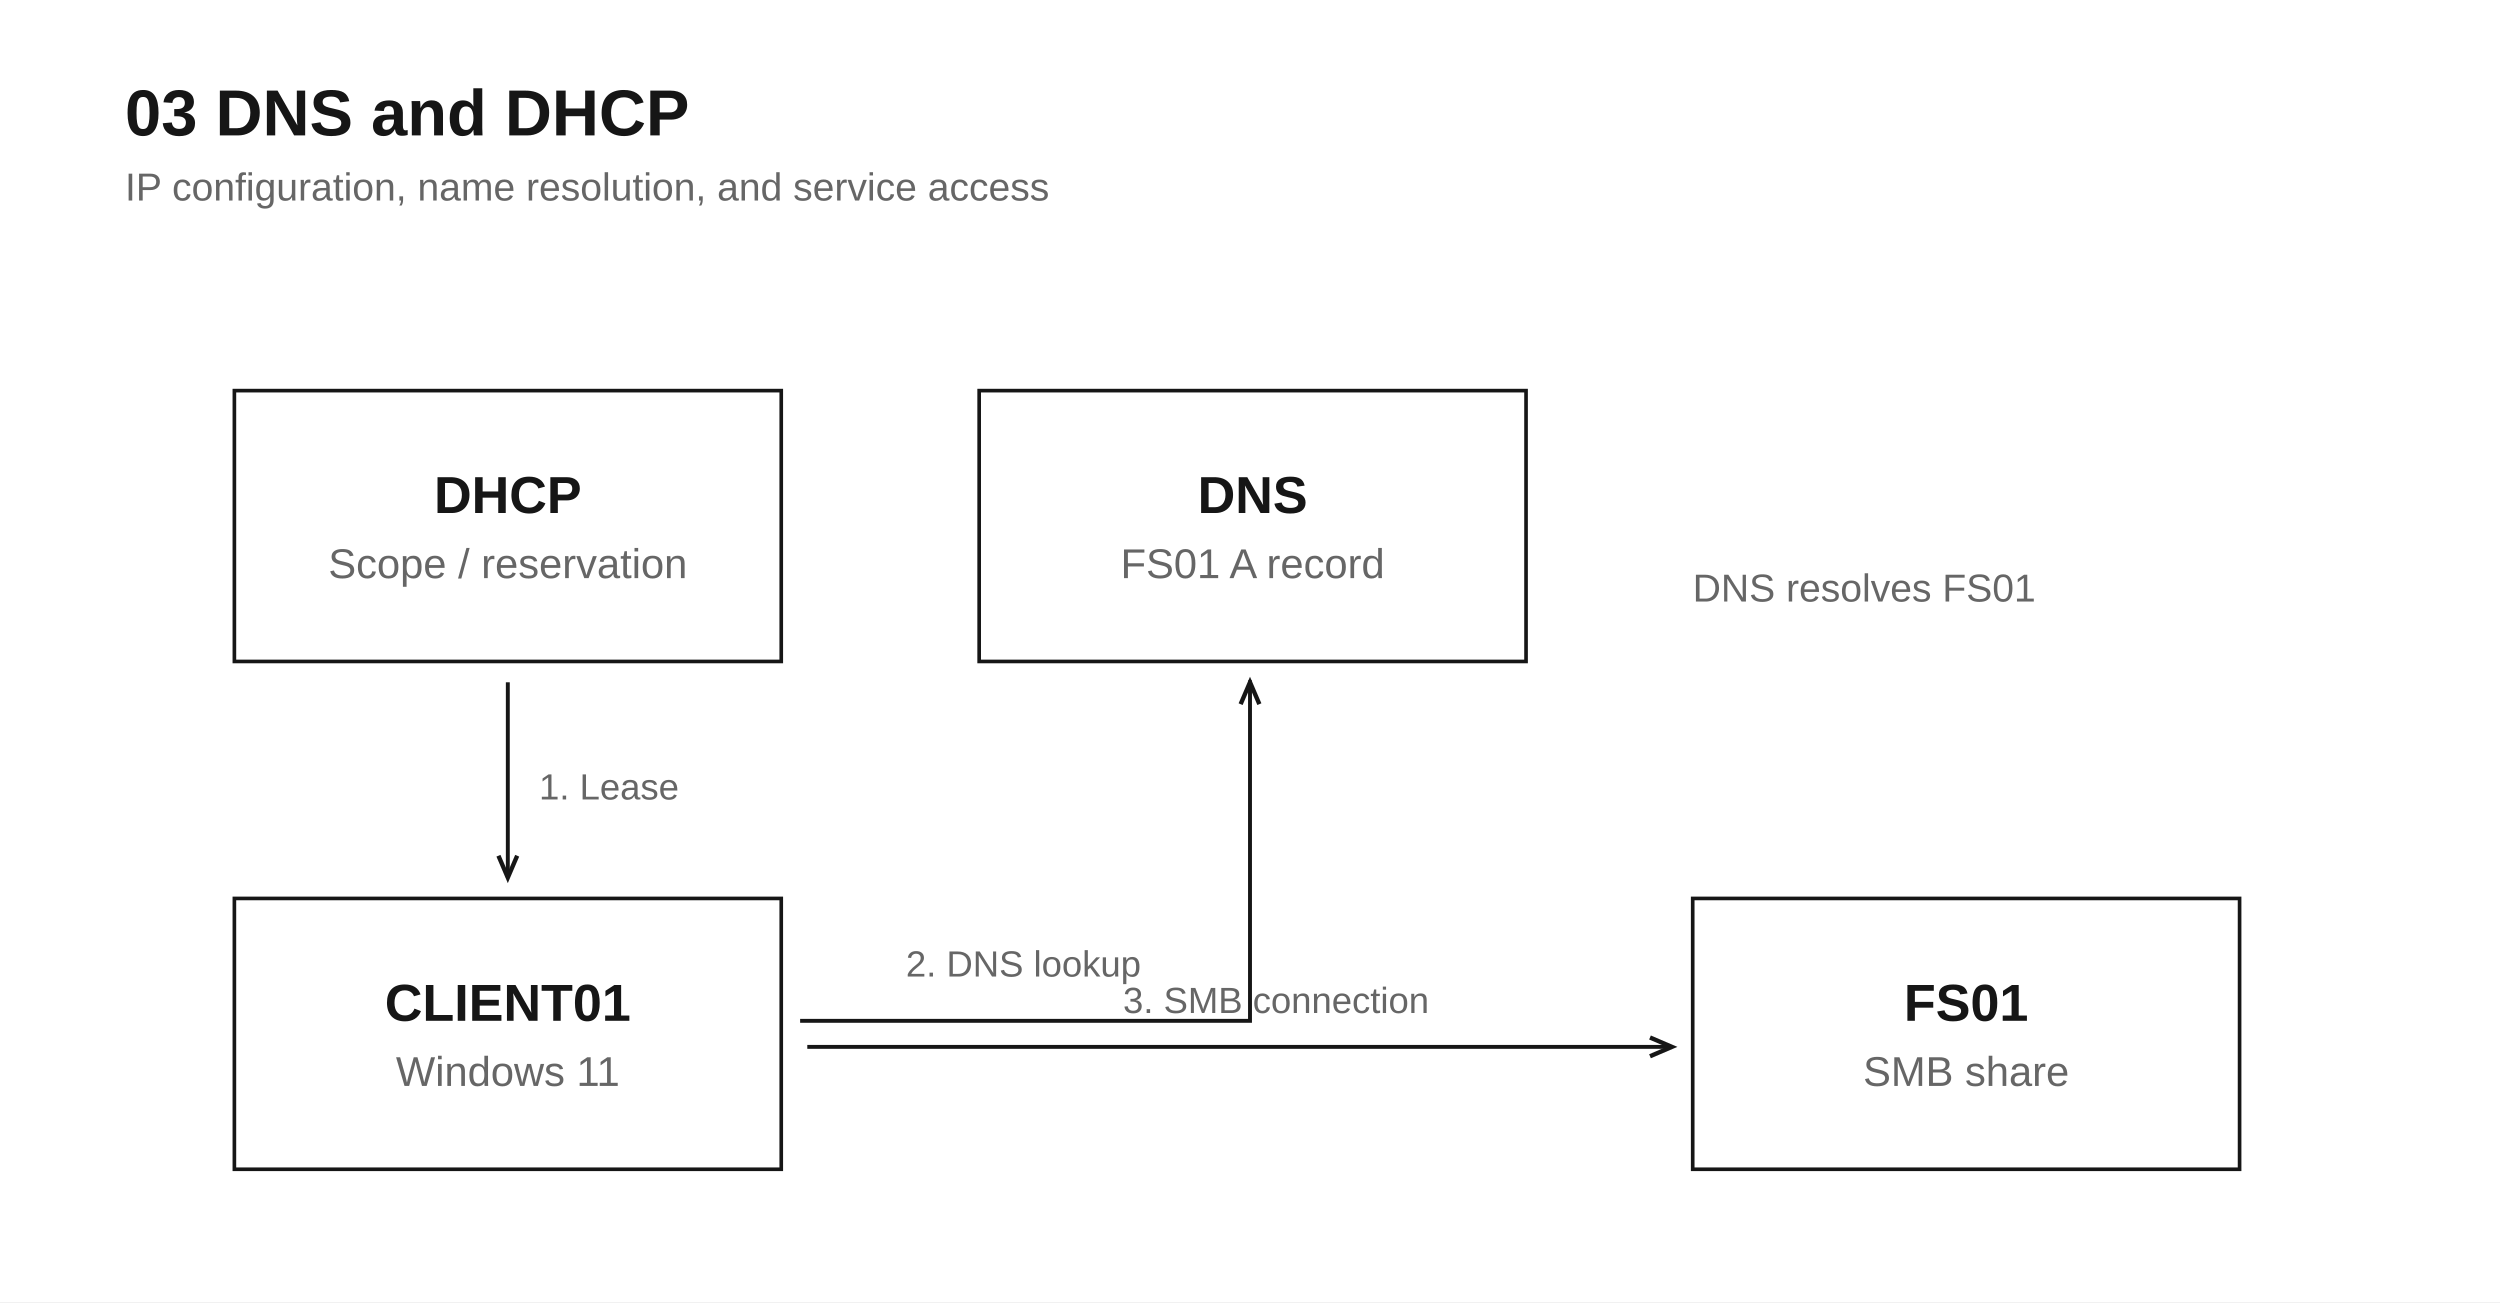
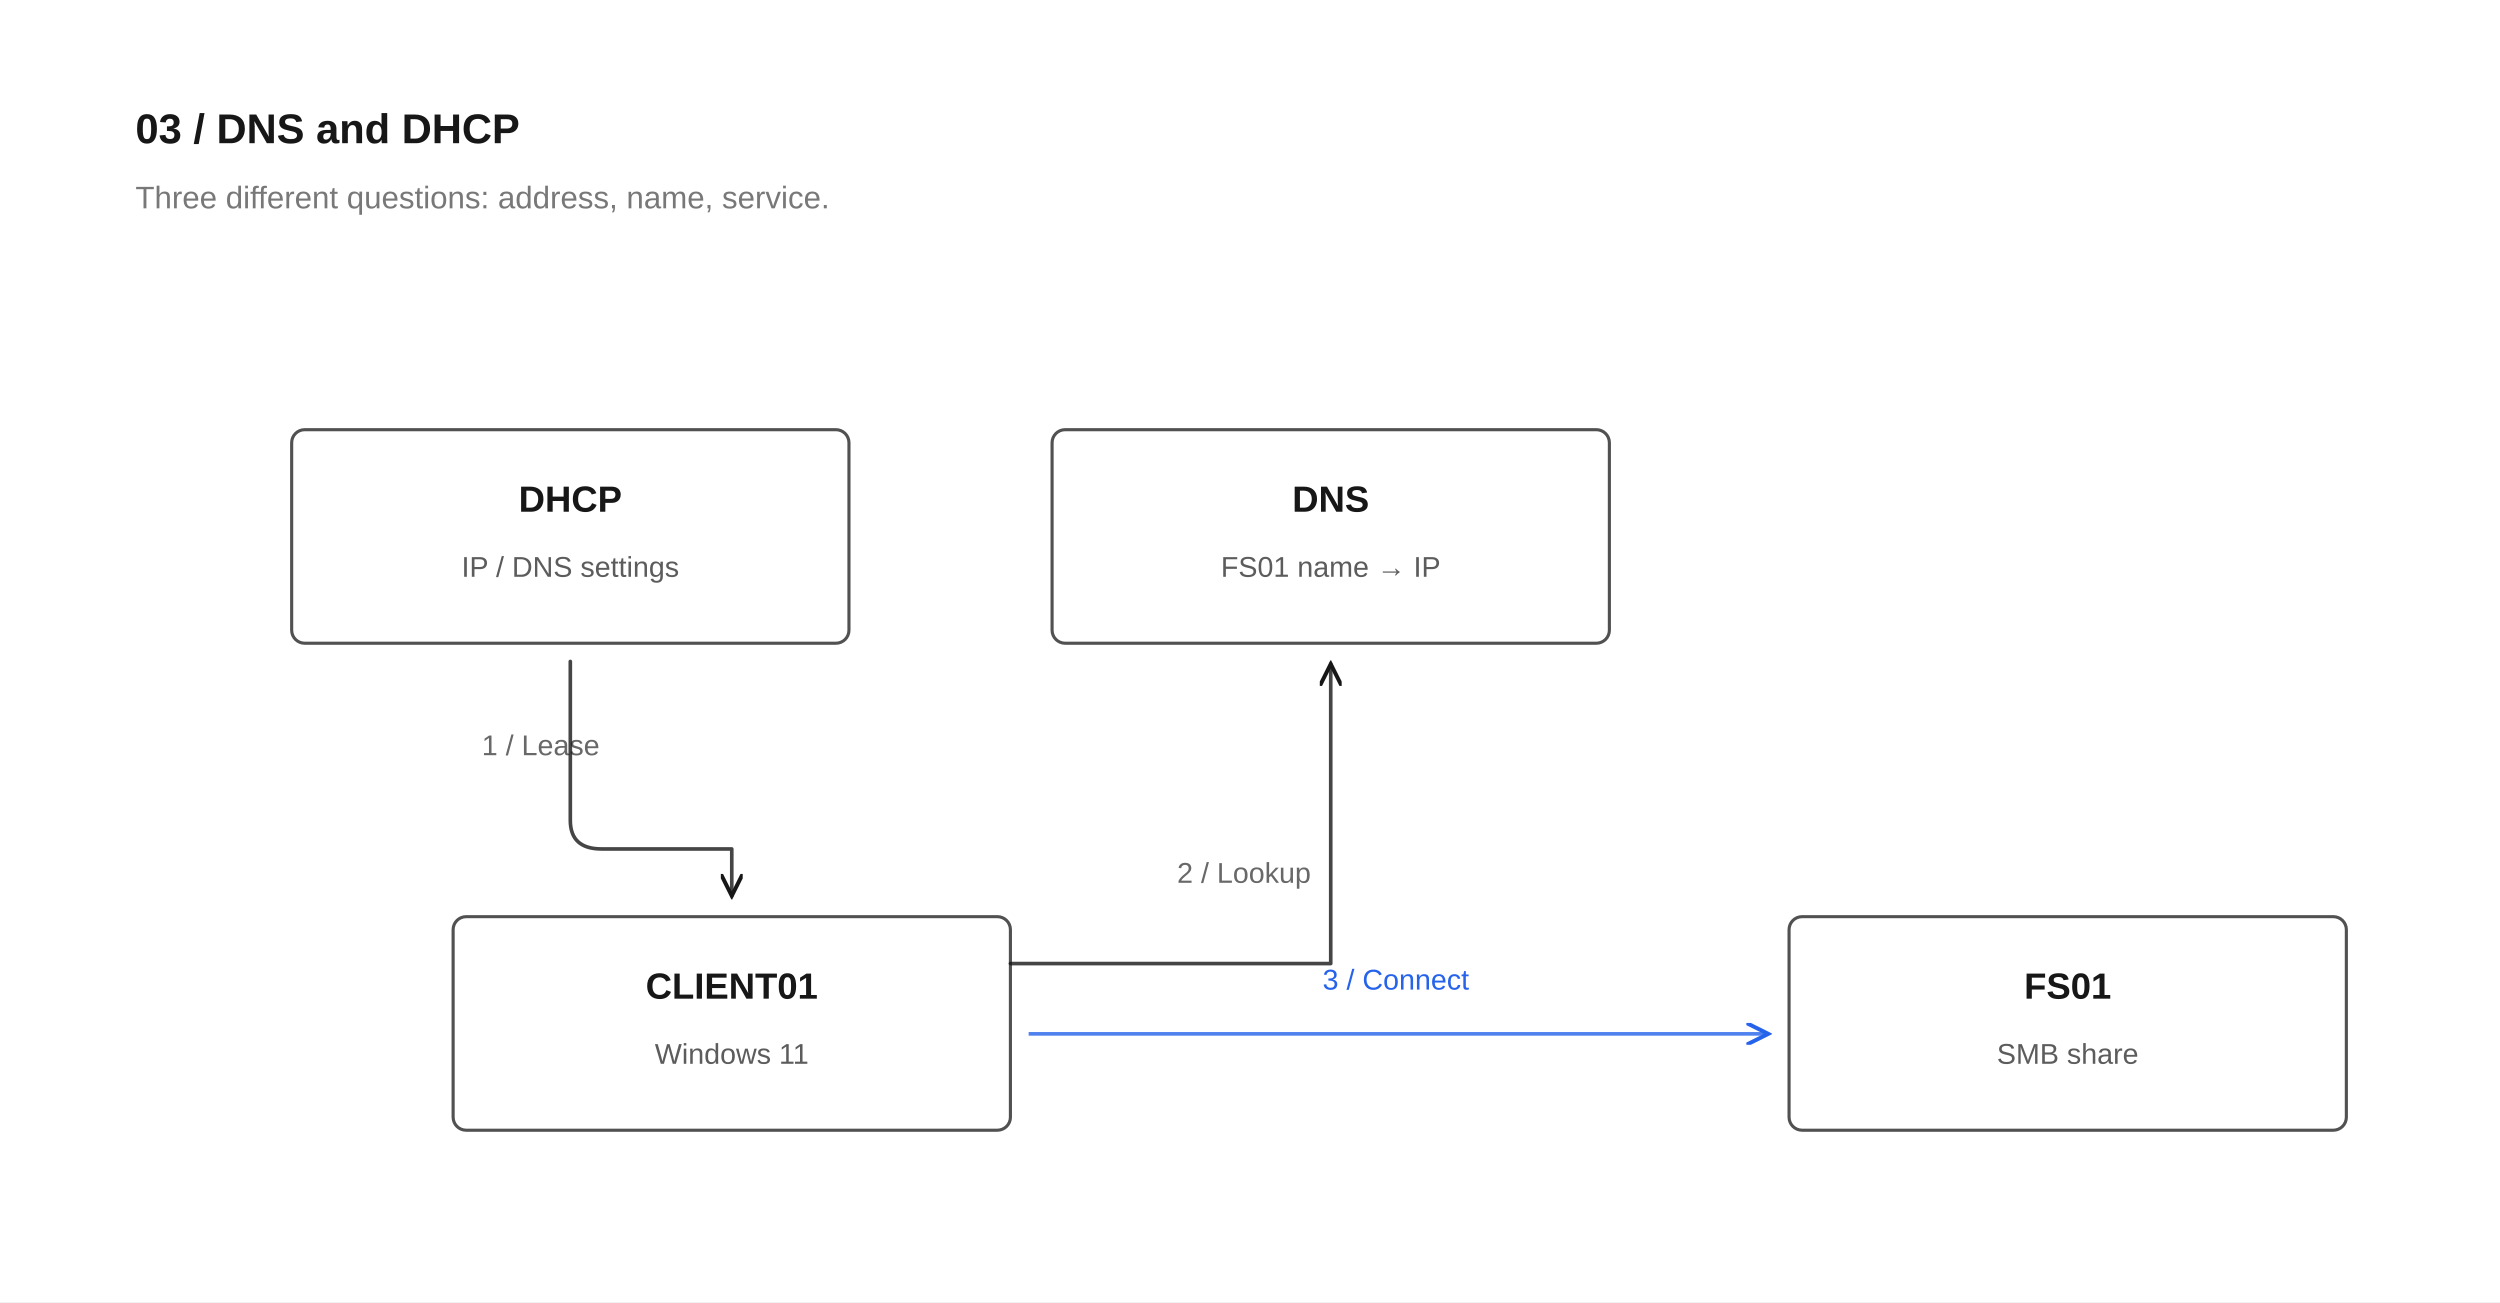
- <svg xmlns="http://www.w3.org/2000/svg" width="960" height="500" viewBox="0 0 960 500" role="img" aria-label="CLIENT01 gets an IP lease from DHCP, resolves FS01 through DNS, and accesses FS01 by SMB.">
+ <svg xmlns="http://www.w3.org/2000/svg" width="960" height="500" viewBox="0 0 960 500" role="img" aria-label="Client gets IP configuration from DHCP, queries DNS, and connects to FS01.">
  <defs>
-     <marker id="arrow" markerWidth="8" markerHeight="8" refX="8" refY="4" viewBox="0 0 10 8" orient="auto">
-       <path d="M1 1 L8 4 L1 7" fill="none" stroke="#161616" stroke-width="1.4" />
+     <marker id="dark-arrow" markerWidth="7" markerHeight="7" refX="6" refY="3" viewBox="0 0 7 6" orient="auto">
+       <path d="M0 0 L6 3 L0 6" fill="none" stroke="#171717" stroke-width="1.1" />
+     </marker>
+     <marker id="blue-arrow" markerWidth="7" markerHeight="7" refX="6" refY="3" viewBox="0 0 7 6" orient="auto">
+       <path d="M0 0 L6 3 L0 6" fill="none" stroke="#2563EB" stroke-width="1.1" />
    </marker>
  </defs>
  <rect width="960" height="500" fill="#FFFFFF" />
-   <text x="48" y="52" fill="#161616" font-family="Segoe UI, Arial, sans-serif" font-size="25" font-weight="600" text-anchor="start" letter-spacing="0">03  DNS and DHCP</text>
-   <text x="48" y="77" fill="#666666" font-family="Segoe UI, Arial, sans-serif" font-size="15" font-weight="400" text-anchor="start" letter-spacing="0">IP configuration, name resolution, and service access</text>
-   <rect x="90" y="150" width="210" height="104" rx="0" fill="#FFFFFF" stroke="#161616" stroke-width="1.4" />
-   <text x="195" y="197" fill="#161616" font-family="Segoe UI, Arial, sans-serif" font-size="20" font-weight="600" text-anchor="middle" letter-spacing="0">DHCP</text>
-   <text x="195" y="222" fill="#666666" font-family="Segoe UI, Arial, sans-serif" font-size="16" font-weight="400" text-anchor="middle" letter-spacing="0">Scope  /  reservation</text>
-   <rect x="376" y="150" width="210" height="104" rx="0" fill="#FFFFFF" stroke="#161616" stroke-width="1.4" />
-   <text x="481" y="197" fill="#161616" font-family="Segoe UI, Arial, sans-serif" font-size="20" font-weight="600" text-anchor="middle" letter-spacing="0">DNS</text>
-   <text x="481" y="222" fill="#666666" font-family="Segoe UI, Arial, sans-serif" font-size="16" font-weight="400" text-anchor="middle" letter-spacing="0">FS01 A record</text>
-   <rect x="90" y="345" width="210" height="104" rx="0" fill="#FFFFFF" stroke="#161616" stroke-width="1.4" />
-   <text x="195" y="392" fill="#161616" font-family="Segoe UI, Arial, sans-serif" font-size="20" font-weight="600" text-anchor="middle" letter-spacing="0">CLIENT01</text>
-   <text x="195" y="417" fill="#666666" font-family="Segoe UI, Arial, sans-serif" font-size="16" font-weight="400" text-anchor="middle" letter-spacing="0">Windows 11</text>
-   <rect x="650" y="345" width="210" height="104" rx="0" fill="#FFFFFF" stroke="#161616" stroke-width="1.4" />
-   <text x="755" y="392" fill="#161616" font-family="Segoe UI, Arial, sans-serif" font-size="20" font-weight="600" text-anchor="middle" letter-spacing="0">FS01</text>
-   <text x="755" y="417" fill="#666666" font-family="Segoe UI, Arial, sans-serif" font-size="16" font-weight="400" text-anchor="middle" letter-spacing="0">SMB share</text>
-   <line x1="195" y1="262" x2="195" y2="337" stroke="#161616" stroke-width="1.5" marker-end="url(#arrow)" />
-   <text x="207" y="307" fill="#666666" font-family="Segoe UI, Arial, sans-serif" font-size="14" font-weight="400" text-anchor="start" letter-spacing="0">1. Lease</text>
-   <path d="M308 392 H480 V262" fill="none" stroke="#161616" stroke-width="1.5" stroke-linecap="square" stroke-linejoin="miter" marker-end="url(#arrow)" />
-   <text x="393" y="375" fill="#666666" font-family="Segoe UI, Arial, sans-serif" font-size="14" font-weight="400" text-anchor="middle" letter-spacing="0">2. DNS lookup</text>
-   <line x1="310" y1="402" x2="642" y2="402" stroke="#161616" stroke-width="1.5" marker-end="url(#arrow)" />
-   <text x="490" y="389" fill="#666666" font-family="Segoe UI, Arial, sans-serif" font-size="14" font-weight="400" text-anchor="middle" letter-spacing="0">3. SMB connection</text>
-   <text x="650" y="231" fill="#666666" font-family="Segoe UI, Arial, sans-serif" font-size="15" font-weight="400" text-anchor="start" letter-spacing="0">DNS resolves FS01</text>
+   <text x="52" y="55" fill="#171717" fill-opacity="1" font-family="Segoe UI, Arial, sans-serif" font-size="16px" font-weight="600" text-anchor="start">03 / DNS and DHCP</text>
+   <text x="52" y="80" fill="#171717" fill-opacity="0.58" font-family="Segoe UI, Arial, sans-serif" font-size="12px" font-weight="400" text-anchor="start">Three different questions: address, name, service.</text>
+   <rect x="112" y="165" width="214" height="82" rx="5" fill="#FFFFFF" stroke="#171717" stroke-width="1.2" stroke-opacity="0.75" />
+   <text x="219" y="196.5" fill="#171717" fill-opacity="1" font-family="Segoe UI, Arial, sans-serif" font-size="14px" font-weight="600" text-anchor="middle">DHCP</text>
+   <text x="219" y="221.5" fill="#171717" fill-opacity="0.7" font-family="Segoe UI, Arial, sans-serif" font-size="11px" font-weight="400" text-anchor="middle">IP / DNS settings</text>
+   <rect x="404" y="165" width="214" height="82" rx="5" fill="#FFFFFF" stroke="#171717" stroke-width="1.2" stroke-opacity="0.75" />
+   <text x="511" y="196.5" fill="#171717" fill-opacity="1" font-family="Segoe UI, Arial, sans-serif" font-size="14px" font-weight="600" text-anchor="middle">DNS</text>
+   <text x="511" y="221.5" fill="#171717" fill-opacity="0.7" font-family="Segoe UI, Arial, sans-serif" font-size="11px" font-weight="400" text-anchor="middle">FS01 name → IP</text>
+   <rect x="174" y="352" width="214" height="82" rx="5" fill="#FFFFFF" stroke="#171717" stroke-width="1.2" stroke-opacity="0.75" />
+   <text x="281" y="383.5" fill="#171717" fill-opacity="1" font-family="Segoe UI, Arial, sans-serif" font-size="14px" font-weight="600" text-anchor="middle">CLIENT01</text>
+   <text x="281" y="408.5" fill="#171717" fill-opacity="0.7" font-family="Segoe UI, Arial, sans-serif" font-size="11px" font-weight="400" text-anchor="middle">Windows 11</text>
+   <rect x="687" y="352" width="214" height="82" rx="5" fill="#FFFFFF" stroke="#171717" stroke-width="1.2" stroke-opacity="0.75" />
+   <text x="794" y="383.5" fill="#171717" fill-opacity="1" font-family="Segoe UI, Arial, sans-serif" font-size="14px" font-weight="600" text-anchor="middle">FS01</text>
+   <text x="794" y="408.5" fill="#171717" fill-opacity="0.7" font-family="Segoe UI, Arial, sans-serif" font-size="11px" font-weight="400" text-anchor="middle">SMB share</text>
+   <path d="M219 254 V315 Q219 326 231 326 H281 V344" fill="none" stroke="#171717" stroke-width="1.4" stroke-opacity="0.8" stroke-linecap="round" stroke-linejoin="round" marker-end="url(#dark-arrow)" />
+   <text x="185" y="290" fill="#171717" fill-opacity="0.65" font-family="Segoe UI, Arial, sans-serif" font-size="11px" font-weight="400" text-anchor="start">1 / Lease</text>
+   <path d="M388 370 H511 V255" fill="none" stroke="#171717" stroke-width="1.4" stroke-opacity="0.8" stroke-linecap="round" stroke-linejoin="round" marker-end="url(#dark-arrow)" />
+   <text x="452" y="339" fill="#171717" fill-opacity="0.65" font-family="Segoe UI, Arial, sans-serif" font-size="11px" font-weight="400" text-anchor="start">2 / Lookup</text>
+   <line x1="395" y1="397" x2="679" y2="397" stroke="#2563EB" stroke-width="1.4" stroke-opacity="0.8" marker-end="url(#blue-arrow)" />
+   <text x="536" y="380" fill="#2563EB" fill-opacity="1" font-family="Segoe UI, Arial, sans-serif" font-size="11px" font-weight="400" text-anchor="middle">3 / Connect</text>
</svg>
